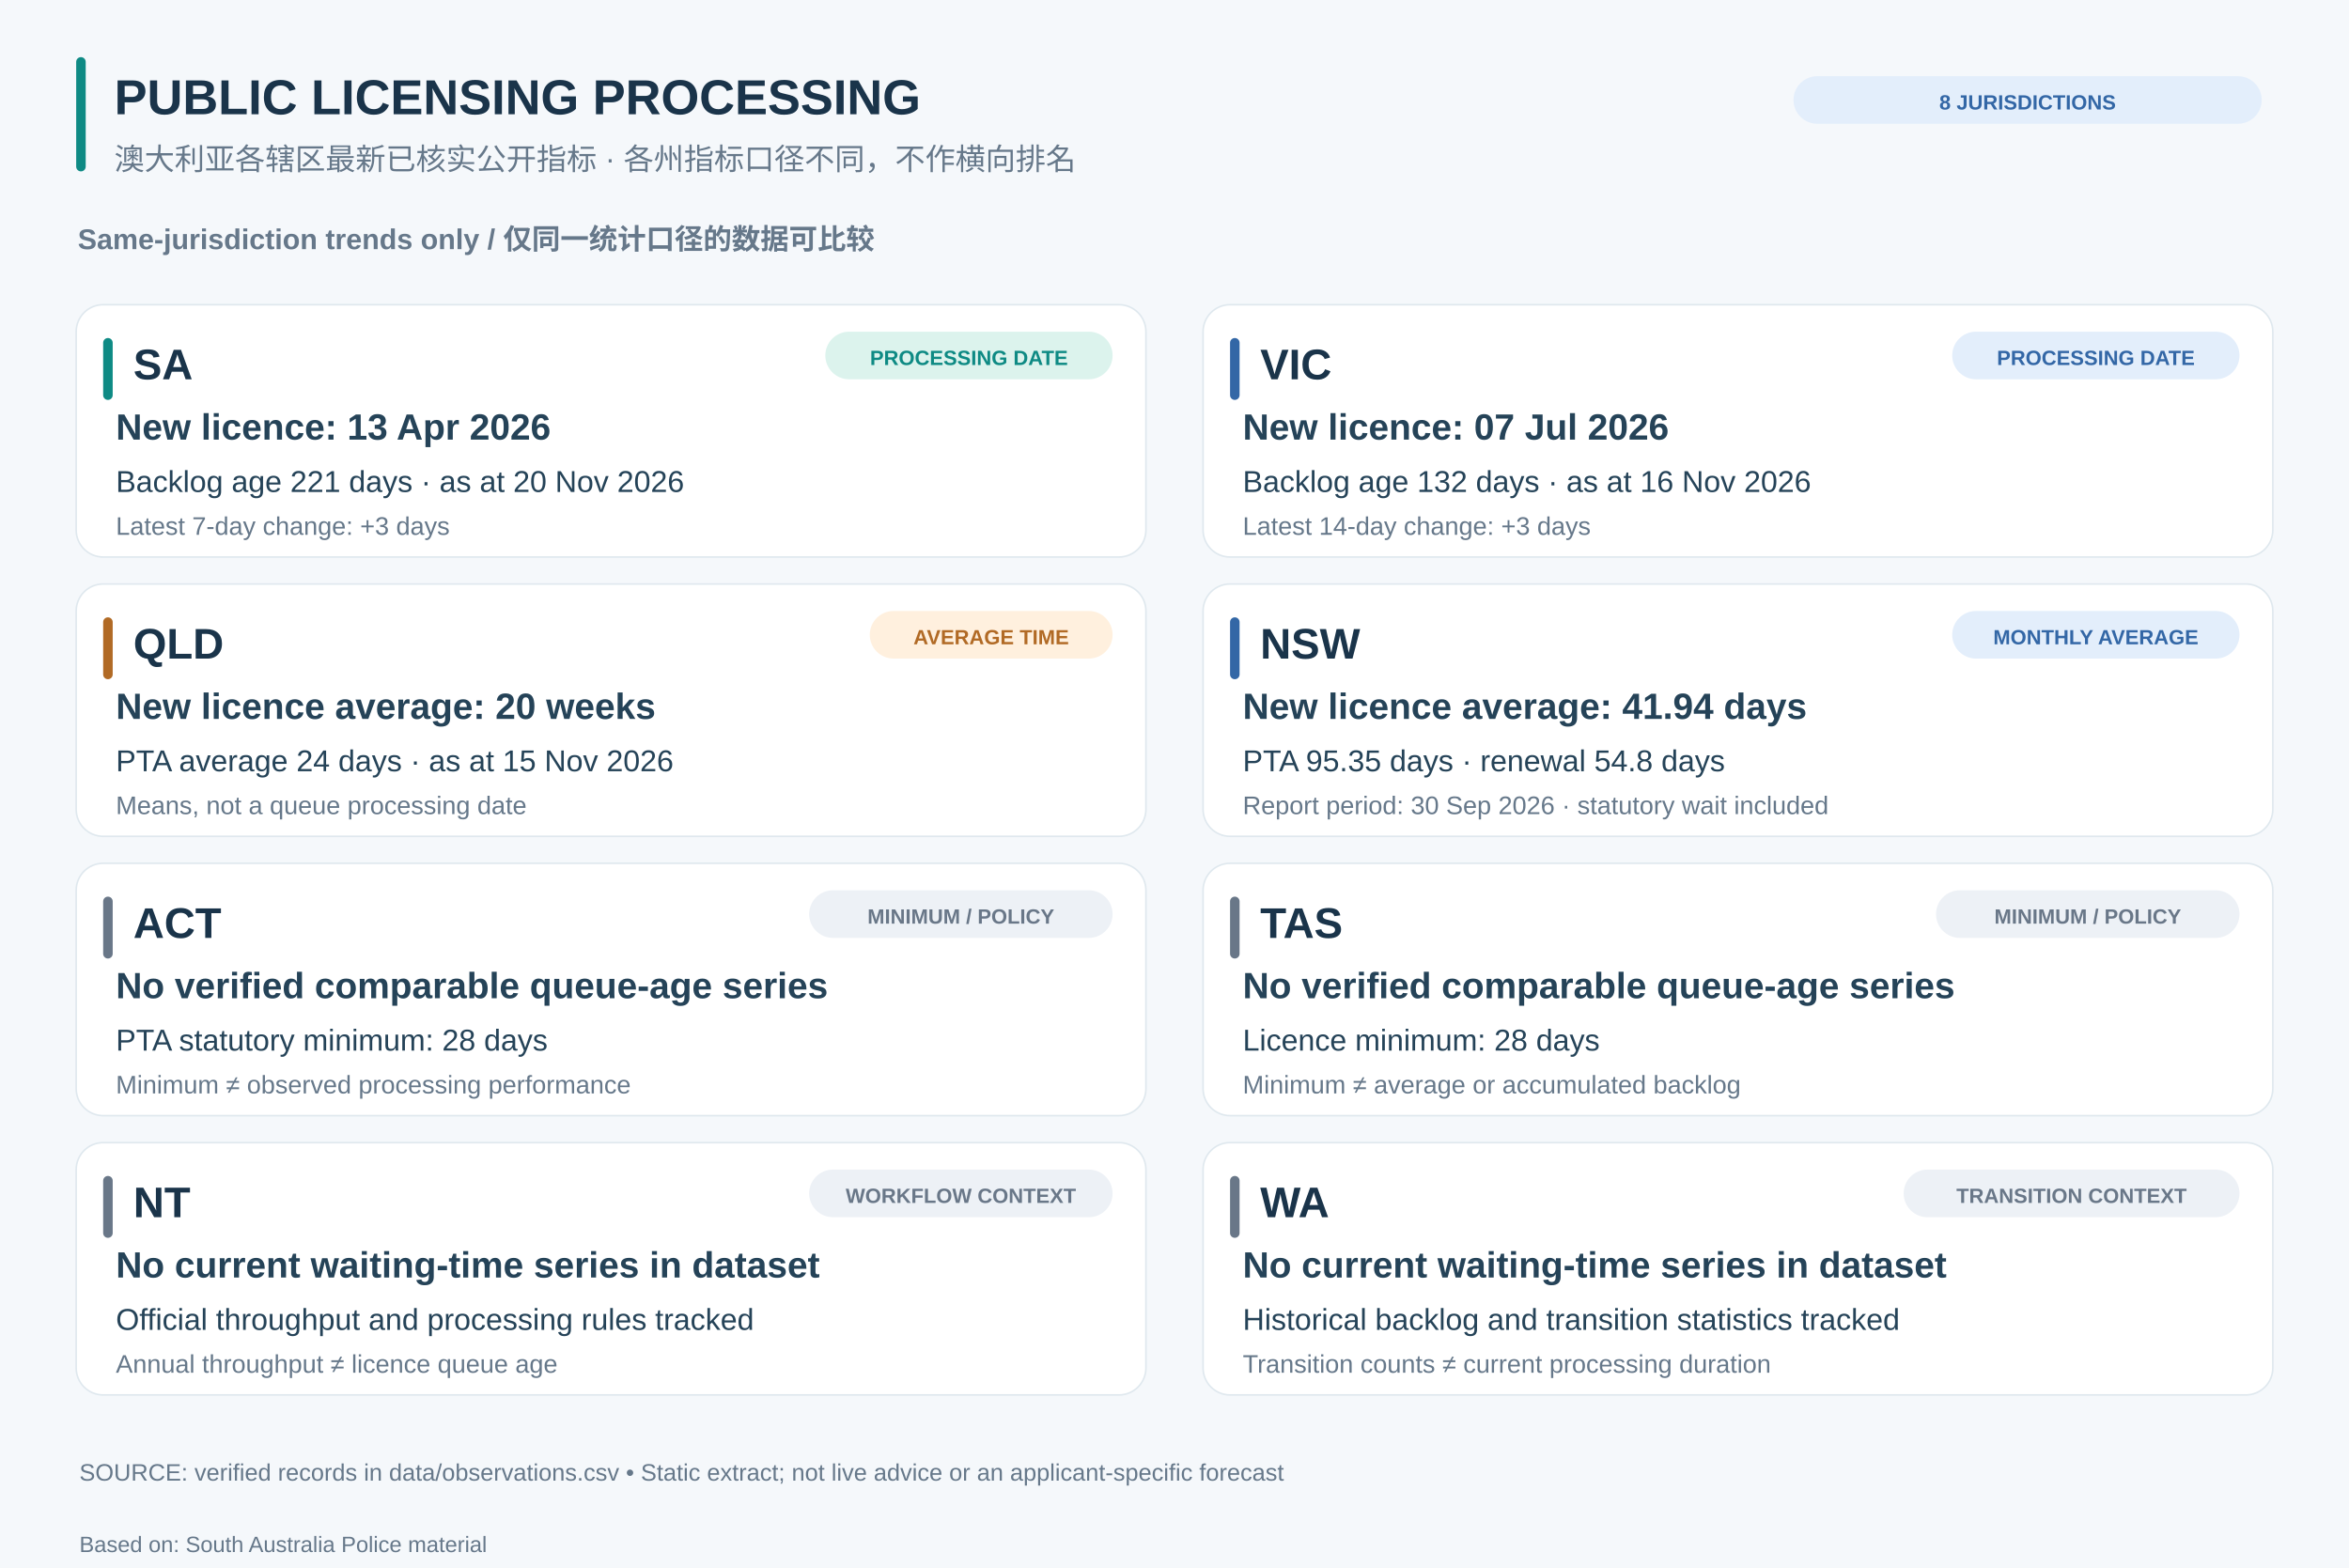
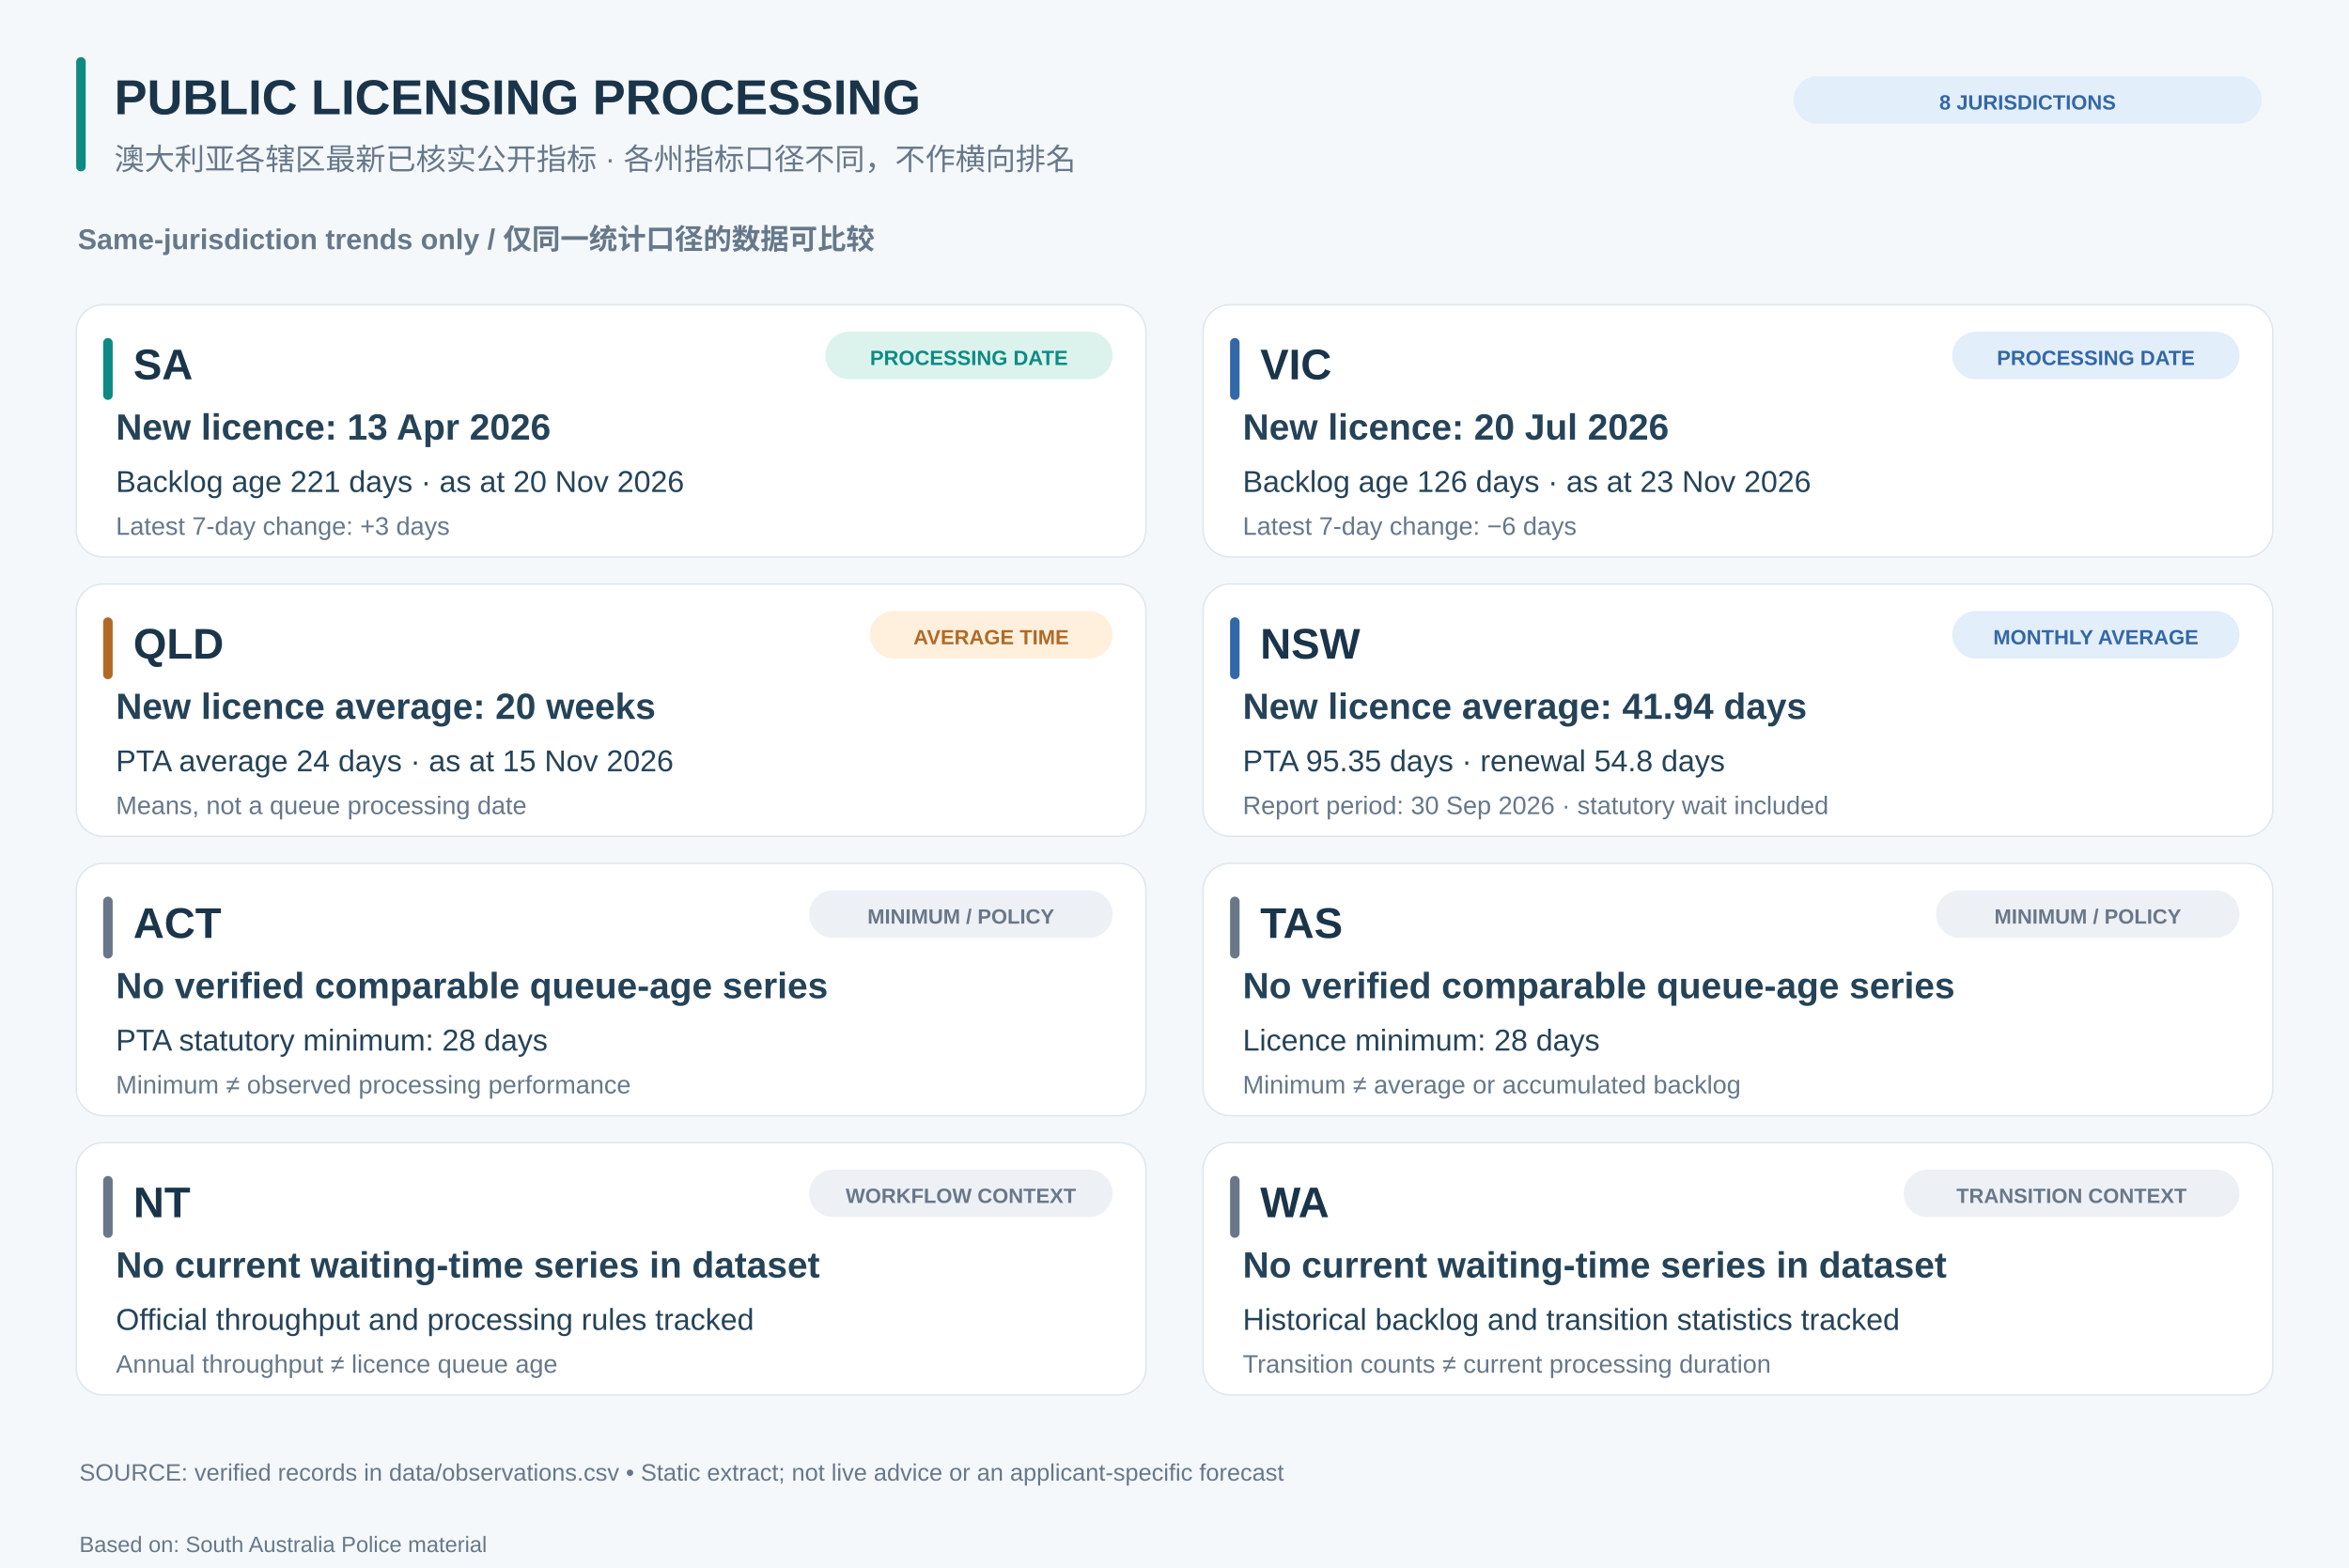
<svg xmlns="http://www.w3.org/2000/svg" width="1480" height="988" viewBox="0 0 1480 988" role="img" aria-label="Current public firearms licensing processing indicators">
  <rect x="0" y="0" width="1480" height="988" rx="0" fill="#F5F8FB" stroke="#F5F8FB" stroke-width="0" />
  <rect x="48" y="36" width="6" height="72" rx="3" fill="#0E8A84" stroke="#0E8A84" stroke-width="0" />
  <text x="72" y="72" fill="#1A344A" font-size="31" font-family="Arial,Helvetica,sans-serif" font-weight="800" text-anchor="start">PUBLIC LICENSING PROCESSING</text>
  <text x="72" y="107" fill="#66788A" font-size="19" font-family="Arial,Helvetica,sans-serif" font-weight="500" text-anchor="start">澳大利亚各辖区最新已核实公开指标 · 各州指标口径不同，不作横向排名</text>
  <rect x="1130" y="48" width="295" height="30" rx="15" fill="#E3EEFB" stroke="#E3EEFB" stroke-width="0" />
  <text x="1277.5" y="69" fill="#3367A6" font-size="13" font-family="Arial,Helvetica,sans-serif" font-weight="700" text-anchor="middle">8 JURISDICTIONS</text>
  <text x="49" y="157" fill="#66788A" font-size="18" font-family="Arial,Helvetica,sans-serif" font-weight="600" text-anchor="start">Same-jurisdiction trends only / 仅同一统计口径的数据可比较</text>
  <rect x="48" y="192" width="674" height="159" rx="17" fill="#FFFFFF" stroke="#DFE8EE" stroke-width="1" />
  <rect x="65" y="213" width="6" height="39" rx="3" fill="#0E8A84" stroke="#0E8A84" stroke-width="0" />
  <text x="84" y="239" fill="#1A344A" font-size="27" font-family="Arial,Helvetica,sans-serif" font-weight="800" text-anchor="start">SA</text>
  <rect x="520" y="209" width="181" height="30" rx="15" fill="#DCF3ED" stroke="#DCF3ED" stroke-width="0" />
  <text x="610.5" y="230" fill="#0E8A84" font-size="13" font-family="Arial,Helvetica,sans-serif" font-weight="700" text-anchor="middle">PROCESSING DATE</text>
  <text x="73" y="277" fill="#254358" font-size="23" font-family="Arial,Helvetica,sans-serif" font-weight="700" text-anchor="start">New licence: 13 Apr 2026</text>
  <text x="73" y="310" fill="#254358" font-size="19" font-family="Arial,Helvetica,sans-serif" font-weight="500" text-anchor="start">Backlog age 221 days · as at 20 Nov 2026</text>
  <text x="73" y="337" fill="#66788A" font-size="16" font-family="Arial,Helvetica,sans-serif" font-weight="400" text-anchor="start">Latest 7-day change: +3 days</text>
  <rect x="758" y="192" width="674" height="159" rx="17" fill="#FFFFFF" stroke="#DFE8EE" stroke-width="1" />
  <rect x="775" y="213" width="6" height="39" rx="3" fill="#3367A6" stroke="#3367A6" stroke-width="0" />
  <text x="794" y="239" fill="#1A344A" font-size="27" font-family="Arial,Helvetica,sans-serif" font-weight="800" text-anchor="start">VIC</text>
  <rect x="1230" y="209" width="181" height="30" rx="15" fill="#E3EEFB" stroke="#E3EEFB" stroke-width="0" />
  <text x="1320.5" y="230" fill="#3367A6" font-size="13" font-family="Arial,Helvetica,sans-serif" font-weight="700" text-anchor="middle">PROCESSING DATE</text>
-   <text x="783" y="277" fill="#254358" font-size="23" font-family="Arial,Helvetica,sans-serif" font-weight="700" text-anchor="start">New licence: 07 Jul 2026</text>
-   <text x="783" y="310" fill="#254358" font-size="19" font-family="Arial,Helvetica,sans-serif" font-weight="500" text-anchor="start">Backlog age 132 days · as at 16 Nov 2026</text>
-   <text x="783" y="337" fill="#66788A" font-size="16" font-family="Arial,Helvetica,sans-serif" font-weight="400" text-anchor="start">Latest 14-day change: +3 days</text>
+   <text x="783" y="277" fill="#254358" font-size="23" font-family="Arial,Helvetica,sans-serif" font-weight="700" text-anchor="start">New licence: 20 Jul 2026</text>
+   <text x="783" y="310" fill="#254358" font-size="19" font-family="Arial,Helvetica,sans-serif" font-weight="500" text-anchor="start">Backlog age 126 days · as at 23 Nov 2026</text>
+   <text x="783" y="337" fill="#66788A" font-size="16" font-family="Arial,Helvetica,sans-serif" font-weight="400" text-anchor="start">Latest 7-day change: −6 days</text>
  <rect x="48" y="368" width="674" height="159" rx="17" fill="#FFFFFF" stroke="#DFE8EE" stroke-width="1" />
  <rect x="65" y="389" width="6" height="39" rx="3" fill="#B16A25" stroke="#B16A25" stroke-width="0" />
  <text x="84" y="415" fill="#1A344A" font-size="27" font-family="Arial,Helvetica,sans-serif" font-weight="800" text-anchor="start">QLD</text>
  <rect x="548" y="385" width="153" height="30" rx="15" fill="#FFF0DE" stroke="#FFF0DE" stroke-width="0" />
  <text x="624.5" y="406" fill="#B16A25" font-size="13" font-family="Arial,Helvetica,sans-serif" font-weight="700" text-anchor="middle">AVERAGE TIME</text>
  <text x="73" y="453" fill="#254358" font-size="23" font-family="Arial,Helvetica,sans-serif" font-weight="700" text-anchor="start">New licence average: 20 weeks</text>
  <text x="73" y="486" fill="#254358" font-size="19" font-family="Arial,Helvetica,sans-serif" font-weight="500" text-anchor="start">PTA average 24 days · as at 15 Nov 2026</text>
  <text x="73" y="513" fill="#66788A" font-size="16" font-family="Arial,Helvetica,sans-serif" font-weight="400" text-anchor="start">Means, not a queue processing date</text>
  <rect x="758" y="368" width="674" height="159" rx="17" fill="#FFFFFF" stroke="#DFE8EE" stroke-width="1" />
  <rect x="775" y="389" width="6" height="39" rx="3" fill="#3367A6" stroke="#3367A6" stroke-width="0" />
  <text x="794" y="415" fill="#1A344A" font-size="27" font-family="Arial,Helvetica,sans-serif" font-weight="800" text-anchor="start">NSW</text>
  <rect x="1230" y="385" width="181" height="30" rx="15" fill="#E3EEFB" stroke="#E3EEFB" stroke-width="0" />
  <text x="1320.5" y="406" fill="#3367A6" font-size="13" font-family="Arial,Helvetica,sans-serif" font-weight="700" text-anchor="middle">MONTHLY AVERAGE</text>
  <text x="783" y="453" fill="#254358" font-size="23" font-family="Arial,Helvetica,sans-serif" font-weight="700" text-anchor="start">New licence average: 41.94 days</text>
  <text x="783" y="486" fill="#254358" font-size="19" font-family="Arial,Helvetica,sans-serif" font-weight="500" text-anchor="start">PTA 95.35 days · renewal 54.8 days</text>
  <text x="783" y="513" fill="#66788A" font-size="16" font-family="Arial,Helvetica,sans-serif" font-weight="400" text-anchor="start">Report period: 30 Sep 2026 · statutory wait included</text>
  <rect x="48" y="544" width="674" height="159" rx="17" fill="#FFFFFF" stroke="#DFE8EE" stroke-width="1" />
  <rect x="65" y="565" width="6" height="39" rx="3" fill="#697788" stroke="#697788" stroke-width="0" />
  <text x="84" y="591" fill="#1A344A" font-size="27" font-family="Arial,Helvetica,sans-serif" font-weight="800" text-anchor="start">ACT</text>
  <rect x="509.8" y="561" width="191.2" height="30" rx="15" fill="#EDF1F6" stroke="#EDF1F6" stroke-width="0" />
  <text x="605.4" y="582" fill="#697788" font-size="13" font-family="Arial,Helvetica,sans-serif" font-weight="700" text-anchor="middle">MINIMUM / POLICY</text>
  <text x="73" y="629" fill="#254358" font-size="23" font-family="Arial,Helvetica,sans-serif" font-weight="700" text-anchor="start">No verified comparable queue-age series</text>
  <text x="73" y="662" fill="#254358" font-size="19" font-family="Arial,Helvetica,sans-serif" font-weight="500" text-anchor="start">PTA statutory minimum: 28 days</text>
  <text x="73" y="689" fill="#66788A" font-size="16" font-family="Arial,Helvetica,sans-serif" font-weight="400" text-anchor="start">Minimum ≠ observed processing performance</text>
  <rect x="758" y="544" width="674" height="159" rx="17" fill="#FFFFFF" stroke="#DFE8EE" stroke-width="1" />
  <rect x="775" y="565" width="6" height="39" rx="3" fill="#697788" stroke="#697788" stroke-width="0" />
  <text x="794" y="591" fill="#1A344A" font-size="27" font-family="Arial,Helvetica,sans-serif" font-weight="800" text-anchor="start">TAS</text>
  <rect x="1219.8" y="561" width="191.2" height="30" rx="15" fill="#EDF1F6" stroke="#EDF1F6" stroke-width="0" />
  <text x="1315.4" y="582" fill="#697788" font-size="13" font-family="Arial,Helvetica,sans-serif" font-weight="700" text-anchor="middle">MINIMUM / POLICY</text>
  <text x="783" y="629" fill="#254358" font-size="23" font-family="Arial,Helvetica,sans-serif" font-weight="700" text-anchor="start">No verified comparable queue-age series</text>
  <text x="783" y="662" fill="#254358" font-size="19" font-family="Arial,Helvetica,sans-serif" font-weight="500" text-anchor="start">Licence minimum: 28 days</text>
  <text x="783" y="689" fill="#66788A" font-size="16" font-family="Arial,Helvetica,sans-serif" font-weight="400" text-anchor="start">Minimum ≠ average or accumulated backlog</text>
  <rect x="48" y="720" width="674" height="159" rx="17" fill="#FFFFFF" stroke="#DFE8EE" stroke-width="1" />
  <rect x="65" y="741" width="6" height="39" rx="3" fill="#697788" stroke="#697788" stroke-width="0" />
  <text x="84" y="767" fill="#1A344A" font-size="27" font-family="Arial,Helvetica,sans-serif" font-weight="800" text-anchor="start">NT</text>
  <rect x="509.8" y="737" width="191.2" height="30" rx="15" fill="#EDF1F6" stroke="#EDF1F6" stroke-width="0" />
  <text x="605.4" y="758" fill="#697788" font-size="13" font-family="Arial,Helvetica,sans-serif" font-weight="700" text-anchor="middle">WORKFLOW CONTEXT</text>
  <text x="73" y="805" fill="#254358" font-size="23" font-family="Arial,Helvetica,sans-serif" font-weight="700" text-anchor="start">No current waiting-time series in dataset</text>
  <text x="73" y="838" fill="#254358" font-size="19" font-family="Arial,Helvetica,sans-serif" font-weight="500" text-anchor="start">Official throughput and processing rules tracked</text>
  <text x="73" y="865" fill="#66788A" font-size="16" font-family="Arial,Helvetica,sans-serif" font-weight="400" text-anchor="start">Annual throughput ≠ licence queue age</text>
  <rect x="758" y="720" width="674" height="159" rx="17" fill="#FFFFFF" stroke="#DFE8EE" stroke-width="1" />
  <rect x="775" y="741" width="6" height="39" rx="3" fill="#697788" stroke="#697788" stroke-width="0" />
  <text x="794" y="767" fill="#1A344A" font-size="27" font-family="Arial,Helvetica,sans-serif" font-weight="800" text-anchor="start">WA</text>
  <rect x="1199.4" y="737" width="211.6" height="30" rx="15" fill="#EDF1F6" stroke="#EDF1F6" stroke-width="0" />
  <text x="1305.2" y="758" fill="#697788" font-size="13" font-family="Arial,Helvetica,sans-serif" font-weight="700" text-anchor="middle">TRANSITION CONTEXT</text>
  <text x="783" y="805" fill="#254358" font-size="23" font-family="Arial,Helvetica,sans-serif" font-weight="700" text-anchor="start">No current waiting-time series in dataset</text>
  <text x="783" y="838" fill="#254358" font-size="19" font-family="Arial,Helvetica,sans-serif" font-weight="500" text-anchor="start">Historical backlog and transition statistics tracked</text>
  <text x="783" y="865" fill="#66788A" font-size="16" font-family="Arial,Helvetica,sans-serif" font-weight="400" text-anchor="start">Transition counts ≠ current processing duration</text>
  <text x="50" y="933" fill="#66788A" font-size="15" font-family="Arial,Helvetica,sans-serif" font-weight="500" text-anchor="start">SOURCE: verified records in data/observations.csv  •  Static extract; not live advice or an applicant-specific forecast</text>
  <text x="50" y="978" fill="#66788A" font-size="14" font-family="Arial,Helvetica,sans-serif" font-weight="400" text-anchor="start">Based on: South Australia Police material</text>
</svg>
